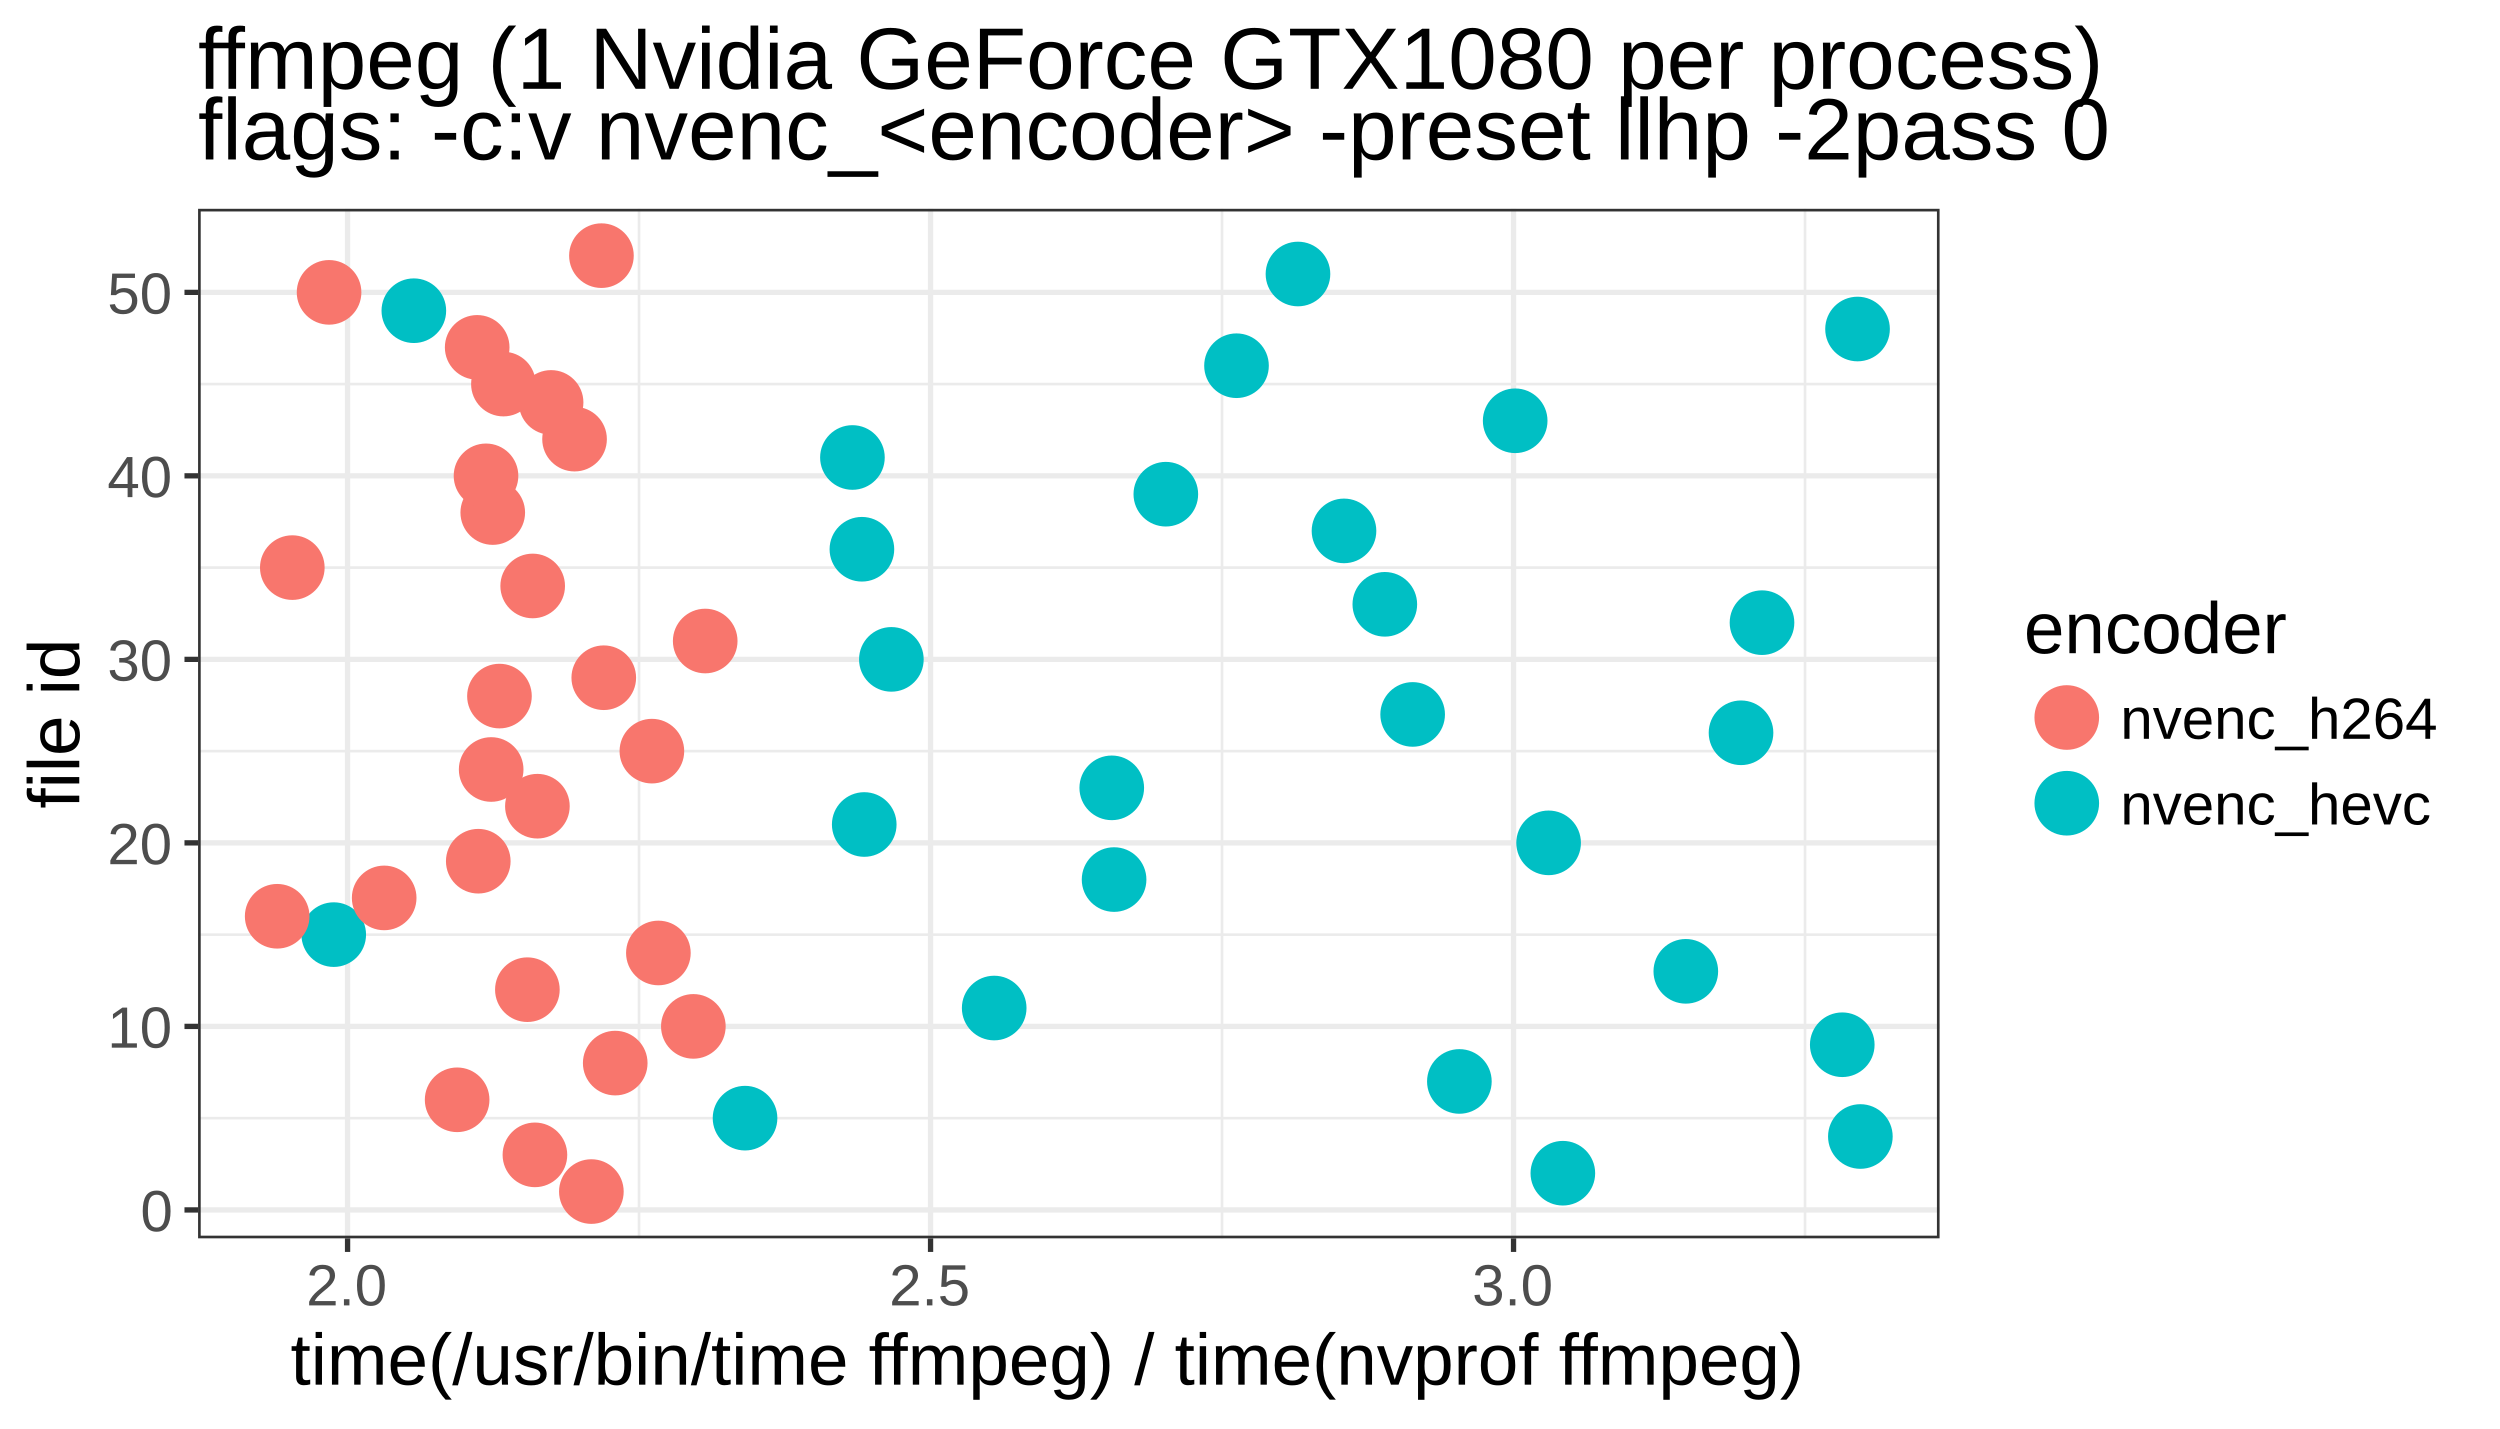
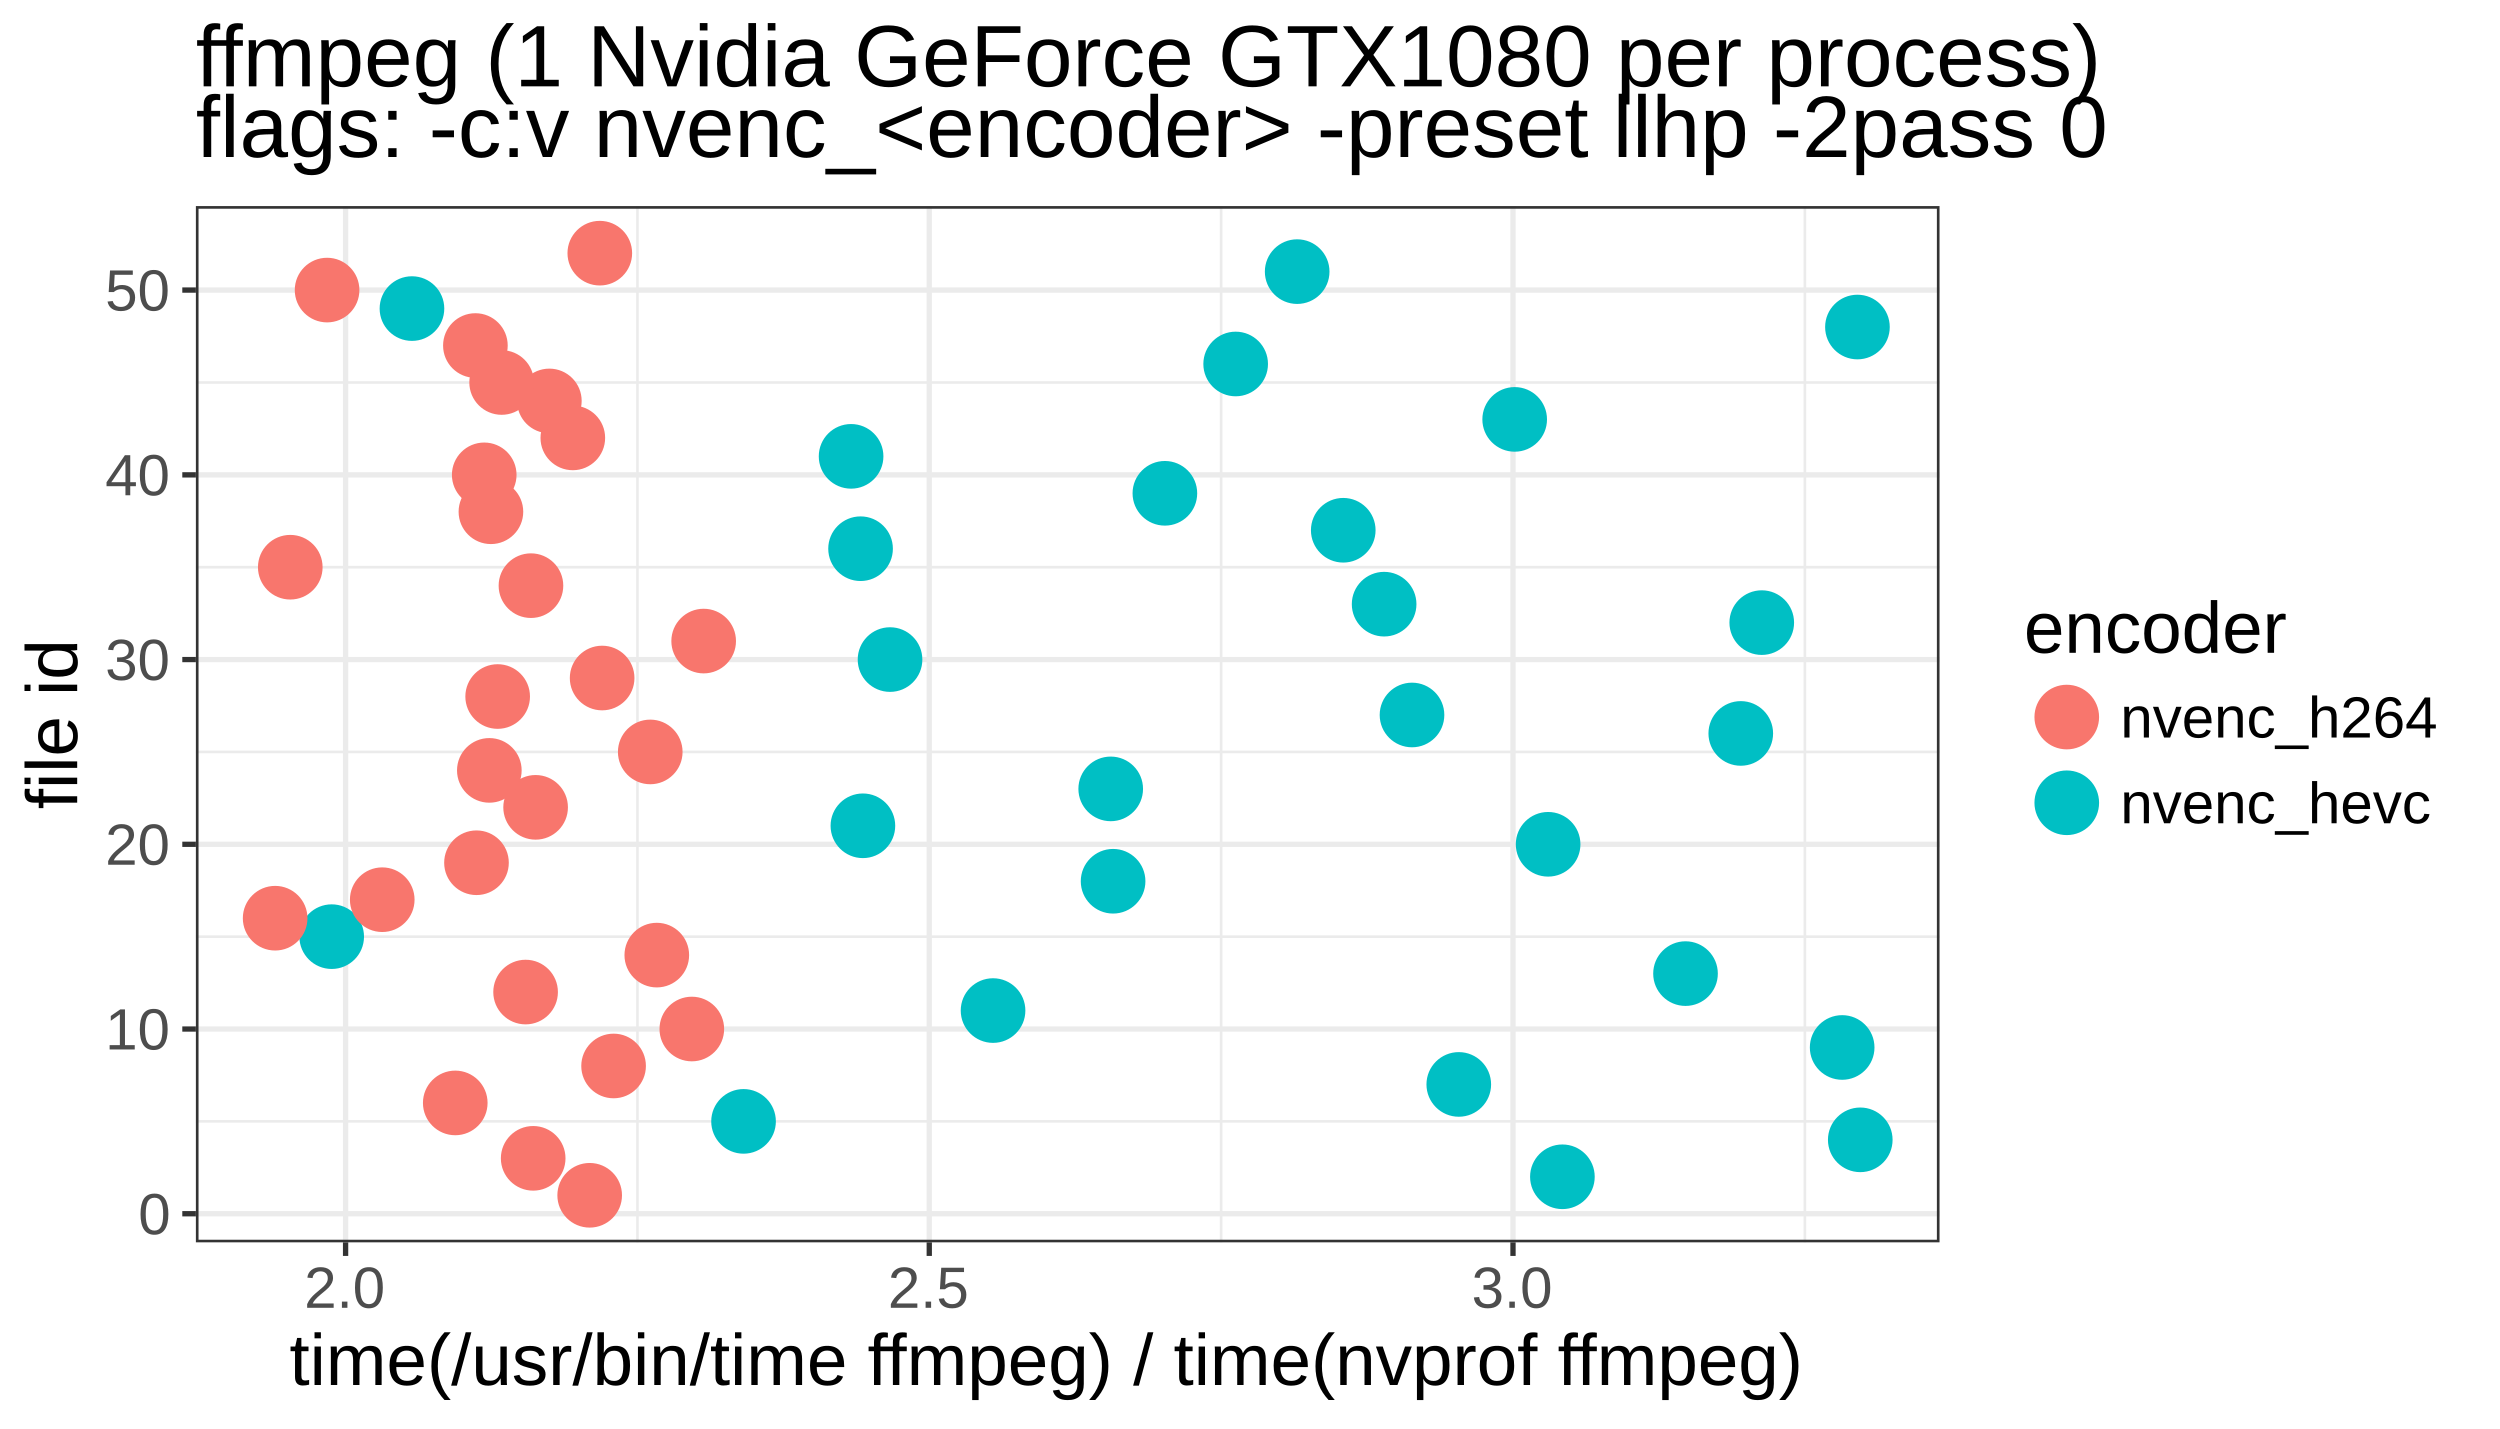
<svg xmlns="http://www.w3.org/2000/svg" viewBox="0 0 504.00 288.00">
  <defs>
    <style type="text/css">
    line, polyline, path, rect, circle {
      fill: none;
      stroke: #000000;
      stroke-linecap: round;
      stroke-linejoin: round;
      stroke-miterlimit: 10.00;
    }
  </style>
  </defs>
  <rect width="100%" height="100%" style="stroke: none; fill: #FFFFFF;" />
  <rect x="0.00" y="0.00" width="504.00" height="288.00" style="stroke-width: 1.07; stroke: #FFFFFF; fill: #FFFFFF;" />
  <defs>
    <clipPath id="cp1">
-       <rect x="39.93" y="42.10" width="351.09" height="207.55" />
+       <rect x="39.49" y="41.54" width="351.52" height="208.92" />
    </clipPath>
  </defs>
-   <rect x="39.93" y="42.10" width="351.09" height="207.55" style="stroke-width: 1.07; stroke: none; fill: #FFFFFF;" clip-path="url(#cp1)" />
-   <polyline points="39.93,225.42 391.01,225.42 " style="stroke-width: 0.53; stroke: #EBEBEB; stroke-linecap: butt;" clip-path="url(#cp1)" />
-   <polyline points="39.93,188.42 391.01,188.42 " style="stroke-width: 0.53; stroke: #EBEBEB; stroke-linecap: butt;" clip-path="url(#cp1)" />
-   <polyline points="39.93,151.43 391.01,151.43 " style="stroke-width: 0.53; stroke: #EBEBEB; stroke-linecap: butt;" clip-path="url(#cp1)" />
-   <polyline points="39.93,114.43 391.01,114.43 " style="stroke-width: 0.53; stroke: #EBEBEB; stroke-linecap: butt;" clip-path="url(#cp1)" />
-   <polyline points="39.93,77.43 391.01,77.43 " style="stroke-width: 0.53; stroke: #EBEBEB; stroke-linecap: butt;" clip-path="url(#cp1)" />
-   <polyline points="128.83,249.65 128.83,42.10 " style="stroke-width: 0.53; stroke: #EBEBEB; stroke-linecap: butt;" clip-path="url(#cp1)" />
-   <polyline points="246.36,249.65 246.36,42.10 " style="stroke-width: 0.53; stroke: #EBEBEB; stroke-linecap: butt;" clip-path="url(#cp1)" />
-   <polyline points="363.89,249.65 363.89,42.10 " style="stroke-width: 0.53; stroke: #EBEBEB; stroke-linecap: butt;" clip-path="url(#cp1)" />
-   <polyline points="39.93,243.92 391.01,243.92 " style="stroke-width: 1.07; stroke: #EBEBEB; stroke-linecap: butt;" clip-path="url(#cp1)" />
-   <polyline points="39.93,206.92 391.01,206.92 " style="stroke-width: 1.07; stroke: #EBEBEB; stroke-linecap: butt;" clip-path="url(#cp1)" />
-   <polyline points="39.93,169.92 391.01,169.92 " style="stroke-width: 1.07; stroke: #EBEBEB; stroke-linecap: butt;" clip-path="url(#cp1)" />
-   <polyline points="39.93,132.93 391.01,132.93 " style="stroke-width: 1.07; stroke: #EBEBEB; stroke-linecap: butt;" clip-path="url(#cp1)" />
-   <polyline points="39.93,95.93 391.01,95.93 " style="stroke-width: 1.07; stroke: #EBEBEB; stroke-linecap: butt;" clip-path="url(#cp1)" />
-   <polyline points="39.93,58.94 391.01,58.94 " style="stroke-width: 1.07; stroke: #EBEBEB; stroke-linecap: butt;" clip-path="url(#cp1)" />
-   <polyline points="70.07,249.65 70.07,42.10 " style="stroke-width: 1.07; stroke: #EBEBEB; stroke-linecap: butt;" clip-path="url(#cp1)" />
-   <polyline points="187.60,249.65 187.60,42.10 " style="stroke-width: 1.07; stroke: #EBEBEB; stroke-linecap: butt;" clip-path="url(#cp1)" />
-   <polyline points="305.13,249.65 305.13,42.10 " style="stroke-width: 1.07; stroke: #EBEBEB; stroke-linecap: butt;" clip-path="url(#cp1)" />
-   <circle cx="119.22" cy="240.22" r="4.62pt" style="stroke-width: 0.71; stroke: #F8766D; fill: #F8766D;" clip-path="url(#cp1)" />
-   <circle cx="315.07" cy="236.52" r="4.62pt" style="stroke-width: 0.71; stroke: #00BFC4; fill: #00BFC4;" clip-path="url(#cp1)" />
-   <circle cx="107.84" cy="232.82" r="4.62pt" style="stroke-width: 0.71; stroke: #F8766D; fill: #F8766D;" clip-path="url(#cp1)" />
-   <circle cx="375.05" cy="229.12" r="4.62pt" style="stroke-width: 0.71; stroke: #00BFC4; fill: #00BFC4;" clip-path="url(#cp1)" />
-   <circle cx="150.20" cy="225.42" r="4.62pt" style="stroke-width: 0.71; stroke: #00BFC4; fill: #00BFC4;" clip-path="url(#cp1)" />
-   <circle cx="92.16" cy="221.72" r="4.62pt" style="stroke-width: 0.71; stroke: #F8766D; fill: #F8766D;" clip-path="url(#cp1)" />
-   <circle cx="294.21" cy="218.02" r="4.62pt" style="stroke-width: 0.71; stroke: #00BFC4; fill: #00BFC4;" clip-path="url(#cp1)" />
-   <circle cx="124.03" cy="214.32" r="4.62pt" style="stroke-width: 0.71; stroke: #F8766D; fill: #F8766D;" clip-path="url(#cp1)" />
-   <circle cx="371.40" cy="210.62" r="4.62pt" style="stroke-width: 0.71; stroke: #00BFC4; fill: #00BFC4;" clip-path="url(#cp1)" />
-   <circle cx="139.78" cy="206.92" r="4.62pt" style="stroke-width: 0.71; stroke: #F8766D; fill: #F8766D;" clip-path="url(#cp1)" />
-   <circle cx="200.43" cy="203.22" r="4.62pt" style="stroke-width: 0.71; stroke: #00BFC4; fill: #00BFC4;" clip-path="url(#cp1)" />
-   <circle cx="106.32" cy="199.52" r="4.62pt" style="stroke-width: 0.71; stroke: #F8766D; fill: #F8766D;" clip-path="url(#cp1)" />
-   <circle cx="339.86" cy="195.82" r="4.62pt" style="stroke-width: 0.71; stroke: #00BFC4; fill: #00BFC4;" clip-path="url(#cp1)" />
-   <circle cx="132.73" cy="192.12" r="4.62pt" style="stroke-width: 0.71; stroke: #F8766D; fill: #F8766D;" clip-path="url(#cp1)" />
-   <circle cx="67.28" cy="188.42" r="4.62pt" style="stroke-width: 0.71; stroke: #00BFC4; fill: #00BFC4;" clip-path="url(#cp1)" />
-   <circle cx="55.88" cy="184.72" r="4.62pt" style="stroke-width: 0.71; stroke: #F8766D; fill: #F8766D;" clip-path="url(#cp1)" />
-   <circle cx="77.45" cy="181.02" r="4.62pt" style="stroke-width: 0.71; stroke: #F8766D; fill: #F8766D;" clip-path="url(#cp1)" />
-   <circle cx="224.60" cy="177.32" r="4.62pt" style="stroke-width: 0.71; stroke: #00BFC4; fill: #00BFC4;" clip-path="url(#cp1)" />
-   <circle cx="96.42" cy="173.62" r="4.62pt" style="stroke-width: 0.71; stroke: #F8766D; fill: #F8766D;" clip-path="url(#cp1)" />
-   <circle cx="312.20" cy="169.92" r="4.62pt" style="stroke-width: 0.71; stroke: #00BFC4; fill: #00BFC4;" clip-path="url(#cp1)" />
-   <circle cx="174.23" cy="166.22" r="4.62pt" style="stroke-width: 0.71; stroke: #00BFC4; fill: #00BFC4;" clip-path="url(#cp1)" />
-   <circle cx="108.34" cy="162.53" r="4.62pt" style="stroke-width: 0.71; stroke: #F8766D; fill: #F8766D;" clip-path="url(#cp1)" />
-   <circle cx="224.13" cy="158.83" r="4.62pt" style="stroke-width: 0.71; stroke: #00BFC4; fill: #00BFC4;" clip-path="url(#cp1)" />
-   <circle cx="99.02" cy="155.13" r="4.62pt" style="stroke-width: 0.71; stroke: #F8766D; fill: #F8766D;" clip-path="url(#cp1)" />
-   <circle cx="131.42" cy="151.43" r="4.62pt" style="stroke-width: 0.71; stroke: #F8766D; fill: #F8766D;" clip-path="url(#cp1)" />
-   <circle cx="350.99" cy="147.73" r="4.62pt" style="stroke-width: 0.71; stroke: #00BFC4; fill: #00BFC4;" clip-path="url(#cp1)" />
-   <circle cx="284.79" cy="144.03" r="4.62pt" style="stroke-width: 0.71; stroke: #00BFC4; fill: #00BFC4;" clip-path="url(#cp1)" />
-   <circle cx="100.69" cy="140.33" r="4.62pt" style="stroke-width: 0.71; stroke: #F8766D; fill: #F8766D;" clip-path="url(#cp1)" />
-   <circle cx="121.72" cy="136.63" r="4.62pt" style="stroke-width: 0.71; stroke: #F8766D; fill: #F8766D;" clip-path="url(#cp1)" />
-   <circle cx="179.70" cy="132.93" r="4.62pt" style="stroke-width: 0.71; stroke: #00BFC4; fill: #00BFC4;" clip-path="url(#cp1)" />
-   <circle cx="142.17" cy="129.23" r="4.62pt" style="stroke-width: 0.71; stroke: #F8766D; fill: #F8766D;" clip-path="url(#cp1)" />
-   <circle cx="355.22" cy="125.53" r="4.62pt" style="stroke-width: 0.71; stroke: #00BFC4; fill: #00BFC4;" clip-path="url(#cp1)" />
-   <circle cx="279.18" cy="121.83" r="4.62pt" style="stroke-width: 0.71; stroke: #00BFC4; fill: #00BFC4;" clip-path="url(#cp1)" />
-   <circle cx="107.39" cy="118.13" r="4.62pt" style="stroke-width: 0.71; stroke: #F8766D; fill: #F8766D;" clip-path="url(#cp1)" />
-   <circle cx="58.93" cy="114.43" r="4.62pt" style="stroke-width: 0.71; stroke: #F8766D; fill: #F8766D;" clip-path="url(#cp1)" />
-   <circle cx="173.76" cy="110.73" r="4.62pt" style="stroke-width: 0.71; stroke: #00BFC4; fill: #00BFC4;" clip-path="url(#cp1)" />
-   <circle cx="270.95" cy="107.03" r="4.62pt" style="stroke-width: 0.71; stroke: #00BFC4; fill: #00BFC4;" clip-path="url(#cp1)" />
-   <circle cx="99.34" cy="103.33" r="4.62pt" style="stroke-width: 0.71; stroke: #F8766D; fill: #F8766D;" clip-path="url(#cp1)" />
-   <circle cx="235.03" cy="99.63" r="4.62pt" style="stroke-width: 0.71; stroke: #00BFC4; fill: #00BFC4;" clip-path="url(#cp1)" />
-   <circle cx="97.98" cy="95.93" r="4.62pt" style="stroke-width: 0.71; stroke: #F8766D; fill: #F8766D;" clip-path="url(#cp1)" />
-   <circle cx="171.85" cy="92.23" r="4.62pt" style="stroke-width: 0.71; stroke: #00BFC4; fill: #00BFC4;" clip-path="url(#cp1)" />
-   <circle cx="115.83" cy="88.53" r="4.62pt" style="stroke-width: 0.71; stroke: #F8766D; fill: #F8766D;" clip-path="url(#cp1)" />
-   <circle cx="305.46" cy="84.83" r="4.62pt" style="stroke-width: 0.71; stroke: #00BFC4; fill: #00BFC4;" clip-path="url(#cp1)" />
-   <circle cx="111.10" cy="81.13" r="4.62pt" style="stroke-width: 0.71; stroke: #F8766D; fill: #F8766D;" clip-path="url(#cp1)" />
-   <circle cx="101.49" cy="77.43" r="4.62pt" style="stroke-width: 0.71; stroke: #F8766D; fill: #F8766D;" clip-path="url(#cp1)" />
-   <circle cx="249.28" cy="73.73" r="4.62pt" style="stroke-width: 0.71; stroke: #00BFC4; fill: #00BFC4;" clip-path="url(#cp1)" />
-   <circle cx="96.20" cy="70.03" r="4.62pt" style="stroke-width: 0.71; stroke: #F8766D; fill: #F8766D;" clip-path="url(#cp1)" />
-   <circle cx="374.48" cy="66.33" r="4.62pt" style="stroke-width: 0.71; stroke: #00BFC4; fill: #00BFC4;" clip-path="url(#cp1)" />
-   <circle cx="83.43" cy="62.64" r="4.62pt" style="stroke-width: 0.71; stroke: #00BFC4; fill: #00BFC4;" clip-path="url(#cp1)" />
-   <circle cx="66.34" cy="58.94" r="4.62pt" style="stroke-width: 0.71; stroke: #F8766D; fill: #F8766D;" clip-path="url(#cp1)" />
-   <circle cx="261.67" cy="55.24" r="4.62pt" style="stroke-width: 0.71; stroke: #00BFC4; fill: #00BFC4;" clip-path="url(#cp1)" />
-   <circle cx="121.25" cy="51.54" r="4.62pt" style="stroke-width: 0.71; stroke: #F8766D; fill: #F8766D;" clip-path="url(#cp1)" />
-   <rect x="39.93" y="42.10" width="351.09" height="207.55" style="stroke-width: 1.07; stroke: #333333;" clip-path="url(#cp1)" />
+   <rect x="39.49" y="41.54" width="351.52" height="208.92" style="stroke-width: 1.07; stroke: none; fill: #FFFFFF;" clip-path="url(#cp1)" />
+   <polyline points="39.49,226.07 391.01,226.07 " style="stroke-width: 0.53; stroke: #EBEBEB; stroke-linecap: butt;" clip-path="url(#cp1)" />
+   <polyline points="39.49,188.83 391.01,188.83 " style="stroke-width: 0.53; stroke: #EBEBEB; stroke-linecap: butt;" clip-path="url(#cp1)" />
+   <polyline points="39.49,151.59 391.01,151.59 " style="stroke-width: 0.53; stroke: #EBEBEB; stroke-linecap: butt;" clip-path="url(#cp1)" />
+   <polyline points="39.49,114.35 391.01,114.35 " style="stroke-width: 0.53; stroke: #EBEBEB; stroke-linecap: butt;" clip-path="url(#cp1)" />
+   <polyline points="39.49,77.11 391.01,77.11 " style="stroke-width: 0.53; stroke: #EBEBEB; stroke-linecap: butt;" clip-path="url(#cp1)" />
+   <polyline points="128.51,250.46 128.51,41.54 " style="stroke-width: 0.53; stroke: #EBEBEB; stroke-linecap: butt;" clip-path="url(#cp1)" />
+   <polyline points="246.18,250.46 246.18,41.54 " style="stroke-width: 0.53; stroke: #EBEBEB; stroke-linecap: butt;" clip-path="url(#cp1)" />
+   <polyline points="363.86,250.46 363.86,41.54 " style="stroke-width: 0.53; stroke: #EBEBEB; stroke-linecap: butt;" clip-path="url(#cp1)" />
+   <polyline points="39.49,244.69 391.01,244.69 " style="stroke-width: 1.07; stroke: #EBEBEB; stroke-linecap: butt;" clip-path="url(#cp1)" />
+   <polyline points="39.49,207.45 391.01,207.45 " style="stroke-width: 1.07; stroke: #EBEBEB; stroke-linecap: butt;" clip-path="url(#cp1)" />
+   <polyline points="39.49,170.21 391.01,170.21 " style="stroke-width: 1.07; stroke: #EBEBEB; stroke-linecap: butt;" clip-path="url(#cp1)" />
+   <polyline points="39.49,132.97 391.01,132.97 " style="stroke-width: 1.07; stroke: #EBEBEB; stroke-linecap: butt;" clip-path="url(#cp1)" />
+   <polyline points="39.49,95.73 391.01,95.73 " style="stroke-width: 1.07; stroke: #EBEBEB; stroke-linecap: butt;" clip-path="url(#cp1)" />
+   <polyline points="39.49,58.48 391.01,58.48 " style="stroke-width: 1.07; stroke: #EBEBEB; stroke-linecap: butt;" clip-path="url(#cp1)" />
+   <polyline points="69.67,250.46 69.67,41.54 " style="stroke-width: 1.07; stroke: #EBEBEB; stroke-linecap: butt;" clip-path="url(#cp1)" />
+   <polyline points="187.34,250.46 187.34,41.54 " style="stroke-width: 1.07; stroke: #EBEBEB; stroke-linecap: butt;" clip-path="url(#cp1)" />
+   <polyline points="305.02,250.46 305.02,41.54 " style="stroke-width: 1.07; stroke: #EBEBEB; stroke-linecap: butt;" clip-path="url(#cp1)" />
+   <circle cx="118.88" cy="240.97" r="4.62pt" style="stroke-width: 0.71; stroke: #F8766D; fill: #F8766D;" clip-path="url(#cp1)" />
+   <circle cx="314.98" cy="237.24" r="4.62pt" style="stroke-width: 0.71; stroke: #00BFC4; fill: #00BFC4;" clip-path="url(#cp1)" />
+   <circle cx="107.49" cy="233.52" r="4.62pt" style="stroke-width: 0.71; stroke: #F8766D; fill: #F8766D;" clip-path="url(#cp1)" />
+   <circle cx="375.03" cy="229.79" r="4.62pt" style="stroke-width: 0.71; stroke: #00BFC4; fill: #00BFC4;" clip-path="url(#cp1)" />
+   <circle cx="149.90" cy="226.07" r="4.62pt" style="stroke-width: 0.71; stroke: #00BFC4; fill: #00BFC4;" clip-path="url(#cp1)" />
+   <circle cx="91.78" cy="222.35" r="4.62pt" style="stroke-width: 0.71; stroke: #F8766D; fill: #F8766D;" clip-path="url(#cp1)" />
+   <circle cx="294.09" cy="218.62" r="4.62pt" style="stroke-width: 0.71; stroke: #00BFC4; fill: #00BFC4;" clip-path="url(#cp1)" />
+   <circle cx="123.70" cy="214.90" r="4.62pt" style="stroke-width: 0.71; stroke: #F8766D; fill: #F8766D;" clip-path="url(#cp1)" />
+   <circle cx="371.38" cy="211.17" r="4.62pt" style="stroke-width: 0.71; stroke: #00BFC4; fill: #00BFC4;" clip-path="url(#cp1)" />
+   <circle cx="139.47" cy="207.45" r="4.62pt" style="stroke-width: 0.71; stroke: #F8766D; fill: #F8766D;" clip-path="url(#cp1)" />
+   <circle cx="200.20" cy="203.73" r="4.62pt" style="stroke-width: 0.71; stroke: #00BFC4; fill: #00BFC4;" clip-path="url(#cp1)" />
+   <circle cx="105.96" cy="200.00" r="4.62pt" style="stroke-width: 0.71; stroke: #F8766D; fill: #F8766D;" clip-path="url(#cp1)" />
+   <circle cx="339.80" cy="196.28" r="4.62pt" style="stroke-width: 0.71; stroke: #00BFC4; fill: #00BFC4;" clip-path="url(#cp1)" />
+   <circle cx="132.41" cy="192.55" r="4.62pt" style="stroke-width: 0.71; stroke: #F8766D; fill: #F8766D;" clip-path="url(#cp1)" />
+   <circle cx="66.87" cy="188.83" r="4.62pt" style="stroke-width: 0.71; stroke: #00BFC4; fill: #00BFC4;" clip-path="url(#cp1)" />
+   <circle cx="55.47" cy="185.11" r="4.62pt" style="stroke-width: 0.71; stroke: #F8766D; fill: #F8766D;" clip-path="url(#cp1)" />
+   <circle cx="77.06" cy="181.38" r="4.62pt" style="stroke-width: 0.71; stroke: #F8766D; fill: #F8766D;" clip-path="url(#cp1)" />
+   <circle cx="224.40" cy="177.66" r="4.62pt" style="stroke-width: 0.71; stroke: #00BFC4; fill: #00BFC4;" clip-path="url(#cp1)" />
+   <circle cx="96.06" cy="173.93" r="4.62pt" style="stroke-width: 0.71; stroke: #F8766D; fill: #F8766D;" clip-path="url(#cp1)" />
+   <circle cx="312.10" cy="170.21" r="4.62pt" style="stroke-width: 0.71; stroke: #00BFC4; fill: #00BFC4;" clip-path="url(#cp1)" />
+   <circle cx="173.96" cy="166.48" r="4.62pt" style="stroke-width: 0.71; stroke: #00BFC4; fill: #00BFC4;" clip-path="url(#cp1)" />
+   <circle cx="107.98" cy="162.76" r="4.62pt" style="stroke-width: 0.71; stroke: #F8766D; fill: #F8766D;" clip-path="url(#cp1)" />
+   <circle cx="223.92" cy="159.04" r="4.62pt" style="stroke-width: 0.71; stroke: #00BFC4; fill: #00BFC4;" clip-path="url(#cp1)" />
+   <circle cx="98.65" cy="155.31" r="4.62pt" style="stroke-width: 0.71; stroke: #F8766D; fill: #F8766D;" clip-path="url(#cp1)" />
+   <circle cx="131.09" cy="151.59" r="4.62pt" style="stroke-width: 0.71; stroke: #F8766D; fill: #F8766D;" clip-path="url(#cp1)" />
+   <circle cx="350.94" cy="147.86" r="4.62pt" style="stroke-width: 0.71; stroke: #00BFC4; fill: #00BFC4;" clip-path="url(#cp1)" />
+   <circle cx="284.66" cy="144.14" r="4.62pt" style="stroke-width: 0.71; stroke: #00BFC4; fill: #00BFC4;" clip-path="url(#cp1)" />
+   <circle cx="100.33" cy="140.42" r="4.62pt" style="stroke-width: 0.71; stroke: #F8766D; fill: #F8766D;" clip-path="url(#cp1)" />
+   <circle cx="121.39" cy="136.69" r="4.62pt" style="stroke-width: 0.71; stroke: #F8766D; fill: #F8766D;" clip-path="url(#cp1)" />
+   <circle cx="179.43" cy="132.97" r="4.62pt" style="stroke-width: 0.71; stroke: #00BFC4; fill: #00BFC4;" clip-path="url(#cp1)" />
+   <circle cx="141.86" cy="129.24" r="4.62pt" style="stroke-width: 0.71; stroke: #F8766D; fill: #F8766D;" clip-path="url(#cp1)" />
+   <circle cx="355.17" cy="125.52" r="4.62pt" style="stroke-width: 0.71; stroke: #00BFC4; fill: #00BFC4;" clip-path="url(#cp1)" />
+   <circle cx="279.04" cy="121.80" r="4.62pt" style="stroke-width: 0.71; stroke: #00BFC4; fill: #00BFC4;" clip-path="url(#cp1)" />
+   <circle cx="107.04" cy="118.07" r="4.62pt" style="stroke-width: 0.71; stroke: #F8766D; fill: #F8766D;" clip-path="url(#cp1)" />
+   <circle cx="58.52" cy="114.35" r="4.62pt" style="stroke-width: 0.71; stroke: #F8766D; fill: #F8766D;" clip-path="url(#cp1)" />
+   <circle cx="173.49" cy="110.62" r="4.62pt" style="stroke-width: 0.71; stroke: #00BFC4; fill: #00BFC4;" clip-path="url(#cp1)" />
+   <circle cx="270.80" cy="106.90" r="4.62pt" style="stroke-width: 0.71; stroke: #00BFC4; fill: #00BFC4;" clip-path="url(#cp1)" />
+   <circle cx="98.97" cy="103.17" r="4.62pt" style="stroke-width: 0.71; stroke: #F8766D; fill: #F8766D;" clip-path="url(#cp1)" />
+   <circle cx="234.84" cy="99.45" r="4.62pt" style="stroke-width: 0.71; stroke: #00BFC4; fill: #00BFC4;" clip-path="url(#cp1)" />
+   <circle cx="97.62" cy="95.73" r="4.62pt" style="stroke-width: 0.71; stroke: #F8766D; fill: #F8766D;" clip-path="url(#cp1)" />
+   <circle cx="171.58" cy="92.00" r="4.62pt" style="stroke-width: 0.71; stroke: #00BFC4; fill: #00BFC4;" clip-path="url(#cp1)" />
+   <circle cx="115.48" cy="88.28" r="4.62pt" style="stroke-width: 0.71; stroke: #F8766D; fill: #F8766D;" clip-path="url(#cp1)" />
+   <circle cx="305.36" cy="84.55" r="4.62pt" style="stroke-width: 0.71; stroke: #00BFC4; fill: #00BFC4;" clip-path="url(#cp1)" />
+   <circle cx="110.75" cy="80.83" r="4.62pt" style="stroke-width: 0.71; stroke: #F8766D; fill: #F8766D;" clip-path="url(#cp1)" />
+   <circle cx="101.13" cy="77.11" r="4.62pt" style="stroke-width: 0.71; stroke: #F8766D; fill: #F8766D;" clip-path="url(#cp1)" />
+   <circle cx="249.11" cy="73.38" r="4.62pt" style="stroke-width: 0.71; stroke: #00BFC4; fill: #00BFC4;" clip-path="url(#cp1)" />
+   <circle cx="95.84" cy="69.66" r="4.62pt" style="stroke-width: 0.71; stroke: #F8766D; fill: #F8766D;" clip-path="url(#cp1)" />
+   <circle cx="374.46" cy="65.93" r="4.62pt" style="stroke-width: 0.71; stroke: #00BFC4; fill: #00BFC4;" clip-path="url(#cp1)" />
+   <circle cx="83.05" cy="62.21" r="4.62pt" style="stroke-width: 0.71; stroke: #00BFC4; fill: #00BFC4;" clip-path="url(#cp1)" />
+   <circle cx="65.94" cy="58.48" r="4.62pt" style="stroke-width: 0.71; stroke: #F8766D; fill: #F8766D;" clip-path="url(#cp1)" />
+   <circle cx="261.51" cy="54.76" r="4.62pt" style="stroke-width: 0.71; stroke: #00BFC4; fill: #00BFC4;" clip-path="url(#cp1)" />
+   <circle cx="120.92" cy="51.04" r="4.62pt" style="stroke-width: 0.71; stroke: #F8766D; fill: #F8766D;" clip-path="url(#cp1)" />
+   <rect x="39.49" y="41.54" width="351.52" height="208.92" style="stroke-width: 1.07; stroke: #333333;" clip-path="url(#cp1)" />
  <defs>
    <clipPath id="cp2">
      <rect x="0.00" y="0.00" width="504.00" height="288.00" />
    </clipPath>
  </defs>
  <g clip-path="url(#cp2)">
-     <text x="28.32" y="248.21" style="font-size: 8.80pt; fill: #4D4D4D; font-family: Arial;">0</text>
+     <text x="27.88" y="248.82" style="font-size: 8.80pt; fill: #4D4D4D; font-family: Arial;">0</text>
  </g>
  <g clip-path="url(#cp2)">
-     <text x="21.65" y="211.21" style="font-size: 8.80pt; fill: #4D4D4D; font-family: Arial;">10</text>
+     <text x="21.21" y="211.58" style="font-size: 8.80pt; fill: #4D4D4D; font-family: Arial;">10</text>
  </g>
  <g clip-path="url(#cp2)">
-     <text x="21.65" y="174.22" style="font-size: 8.80pt; fill: #4D4D4D; font-family: Arial;">20</text>
+     <text x="21.21" y="174.33" style="font-size: 8.80pt; fill: #4D4D4D; font-family: Arial;">20</text>
  </g>
  <g clip-path="url(#cp2)">
-     <text x="21.65" y="137.22" style="font-size: 8.80pt; fill: #4D4D4D; font-family: Arial;">30</text>
+     <text x="21.21" y="137.09" style="font-size: 8.80pt; fill: #4D4D4D; font-family: Arial;">30</text>
  </g>
  <g clip-path="url(#cp2)">
-     <text x="21.65" y="100.22" style="font-size: 8.80pt; fill: #4D4D4D; font-family: Arial;">40</text>
+     <text x="21.21" y="99.85" style="font-size: 8.80pt; fill: #4D4D4D; font-family: Arial;">40</text>
  </g>
  <g clip-path="url(#cp2)">
-     <text x="21.65" y="63.23" style="font-size: 8.80pt; fill: #4D4D4D; font-family: Arial;">50</text>
+     <text x="21.21" y="62.61" style="font-size: 8.80pt; fill: #4D4D4D; font-family: Arial;">50</text>
  </g>
-   <polyline points="37.19,243.92 39.93,243.92 " style="stroke-width: 1.07; stroke: #333333; stroke-linecap: butt;" clip-path="url(#cp2)" />
-   <polyline points="37.19,206.92 39.93,206.92 " style="stroke-width: 1.07; stroke: #333333; stroke-linecap: butt;" clip-path="url(#cp2)" />
-   <polyline points="37.19,169.92 39.93,169.92 " style="stroke-width: 1.07; stroke: #333333; stroke-linecap: butt;" clip-path="url(#cp2)" />
-   <polyline points="37.19,132.93 39.93,132.93 " style="stroke-width: 1.07; stroke: #333333; stroke-linecap: butt;" clip-path="url(#cp2)" />
-   <polyline points="37.19,95.93 39.93,95.93 " style="stroke-width: 1.07; stroke: #333333; stroke-linecap: butt;" clip-path="url(#cp2)" />
-   <polyline points="37.19,58.94 39.93,58.94 " style="stroke-width: 1.07; stroke: #333333; stroke-linecap: butt;" clip-path="url(#cp2)" />
-   <polyline points="70.07,252.39 70.07,249.65 " style="stroke-width: 1.07; stroke: #333333; stroke-linecap: butt;" clip-path="url(#cp2)" />
-   <polyline points="187.60,252.39 187.60,249.65 " style="stroke-width: 1.07; stroke: #333333; stroke-linecap: butt;" clip-path="url(#cp2)" />
-   <polyline points="305.13,252.39 305.13,249.65 " style="stroke-width: 1.07; stroke: #333333; stroke-linecap: butt;" clip-path="url(#cp2)" />
+   <polyline points="36.75,244.69 39.49,244.69 " style="stroke-width: 1.07; stroke: #333333; stroke-linecap: butt;" clip-path="url(#cp2)" />
+   <polyline points="36.75,207.45 39.49,207.45 " style="stroke-width: 1.07; stroke: #333333; stroke-linecap: butt;" clip-path="url(#cp2)" />
+   <polyline points="36.75,170.21 39.49,170.21 " style="stroke-width: 1.07; stroke: #333333; stroke-linecap: butt;" clip-path="url(#cp2)" />
+   <polyline points="36.75,132.97 39.49,132.97 " style="stroke-width: 1.07; stroke: #333333; stroke-linecap: butt;" clip-path="url(#cp2)" />
+   <polyline points="36.75,95.73 39.49,95.73 " style="stroke-width: 1.07; stroke: #333333; stroke-linecap: butt;" clip-path="url(#cp2)" />
+   <polyline points="36.75,58.48 39.49,58.48 " style="stroke-width: 1.07; stroke: #333333; stroke-linecap: butt;" clip-path="url(#cp2)" />
+   <polyline points="69.67,253.20 69.67,250.46 " style="stroke-width: 1.07; stroke: #333333; stroke-linecap: butt;" clip-path="url(#cp2)" />
+   <polyline points="187.34,253.20 187.34,250.46 " style="stroke-width: 1.07; stroke: #333333; stroke-linecap: butt;" clip-path="url(#cp2)" />
+   <polyline points="305.02,253.20 305.02,250.46 " style="stroke-width: 1.07; stroke: #333333; stroke-linecap: butt;" clip-path="url(#cp2)" />
  <g clip-path="url(#cp2)">
-     <text x="61.73" y="263.17" style="font-size: 8.80pt; fill: #4D4D4D; font-family: Arial;">2.0</text>
+     <text x="61.33" y="263.65" style="font-size: 8.80pt; fill: #4D4D4D; font-family: Arial;">2.0</text>
  </g>
  <g clip-path="url(#cp2)">
-     <text x="179.26" y="263.17" style="font-size: 8.80pt; fill: #4D4D4D; font-family: Arial;">2.5</text>
+     <text x="179.00" y="263.65" style="font-size: 8.80pt; fill: #4D4D4D; font-family: Arial;">2.5</text>
  </g>
  <g clip-path="url(#cp2)">
-     <text x="296.79" y="263.17" style="font-size: 8.80pt; fill: #4D4D4D; font-family: Arial;">3.0</text>
+     <text x="296.68" y="263.65" style="font-size: 8.80pt; fill: #4D4D4D; font-family: Arial;">3.0</text>
  </g>
  <g clip-path="url(#cp2)">
-     <text x="58.57" y="279.15" style="font-size: 11.00pt; font-family: Arial;"> time(/usr/bin/time ffmpeg) / time(nvprof ffmpeg) </text>
+     <text x="58.35" y="279.21" style="font-size: 11.00pt; font-family: Arial;"> time(/usr/bin/time ffmpeg) / time(nvprof ffmpeg) </text>
  </g>
  <g clip-path="url(#cp2)">
-     <text transform="translate(15.98,163.00) rotate(-90)" style="font-size: 11.00pt; font-family: Arial;">file id</text>
+     <text transform="translate(15.56,163.12) rotate(-90)" style="font-size: 11.00pt; font-family: Arial;">file id</text>
  </g>
-   <rect x="402.35" y="115.52" width="96.17" height="60.72" style="stroke-width: 1.07; stroke: none; fill: #FFFFFF;" clip-path="url(#cp2)" />
+   <rect x="402.35" y="115.85" width="96.17" height="60.30" style="stroke-width: 1.07; stroke: none; fill: #FFFFFF;" clip-path="url(#cp2)" />
  <g clip-path="url(#cp2)">
-     <text x="408.02" y="131.69" style="font-size: 11.00pt; font-family: Arial;">encoder</text>
+     <text x="408.02" y="131.60" style="font-size: 11.00pt; font-family: Arial;">encoder</text>
  </g>
-   <rect x="408.02" y="136.01" width="17.28" height="17.28" style="stroke-width: 1.07; stroke: none; fill: #FFFFFF;" clip-path="url(#cp2)" />
-   <circle cx="416.66" cy="144.65" r="4.62pt" style="stroke-width: 0.71; stroke: #F8766D; fill: #F8766D;" clip-path="url(#cp2)" />
-   <rect x="408.02" y="153.29" width="17.28" height="17.28" style="stroke-width: 1.07; stroke: none; fill: #FFFFFF;" clip-path="url(#cp2)" />
-   <circle cx="416.66" cy="161.93" r="4.62pt" style="stroke-width: 0.71; stroke: #00BFC4; fill: #00BFC4;" clip-path="url(#cp2)" />
+   <rect x="408.02" y="135.92" width="17.28" height="17.28" style="stroke-width: 1.07; stroke: none; fill: #FFFFFF;" clip-path="url(#cp2)" />
+   <circle cx="416.66" cy="144.56" r="4.62pt" style="stroke-width: 0.71; stroke: #F8766D; fill: #F8766D;" clip-path="url(#cp2)" />
+   <rect x="408.02" y="153.20" width="17.28" height="17.28" style="stroke-width: 1.07; stroke: none; fill: #FFFFFF;" clip-path="url(#cp2)" />
+   <circle cx="416.66" cy="161.84" r="4.62pt" style="stroke-width: 0.71; stroke: #00BFC4; fill: #00BFC4;" clip-path="url(#cp2)" />
  <g clip-path="url(#cp2)">
-     <text x="427.46" y="148.94" style="font-size: 8.80pt; font-family: Arial;">nvenc_h264</text>
+     <text x="427.46" y="148.69" style="font-size: 8.80pt; font-family: Arial;">nvenc_h264</text>
  </g>
  <g clip-path="url(#cp2)">
-     <text x="427.46" y="166.22" style="font-size: 8.80pt; font-family: Arial;">nvenc_hevc</text>
+     <text x="427.46" y="165.97" style="font-size: 8.80pt; font-family: Arial;">nvenc_hevc</text>
  </g>
  <g clip-path="url(#cp2)">
-     <text x="39.93" y="17.90" style="font-size: 13.20pt; font-family: Arial;">ffmpeg (1 Nvidia GeForce GTX1080 per process)</text>
+     <text x="39.49" y="17.40" style="font-size: 13.20pt; font-family: Arial;">ffmpeg (1 Nvidia GeForce GTX1080 per process)</text>
  </g>
  <g clip-path="url(#cp2)">
-     <text x="39.93" y="32.15" style="font-size: 13.20pt; font-family: Arial;">flags:  -c:v nvenc_&lt;encoder&gt; -preset llhp -2pass 0</text>
+     <text x="39.49" y="31.65" style="font-size: 13.20pt; font-family: Arial;">flags:  -c:v nvenc_&lt;encoder&gt; -preset llhp -2pass 0</text>
  </g>
</svg>
